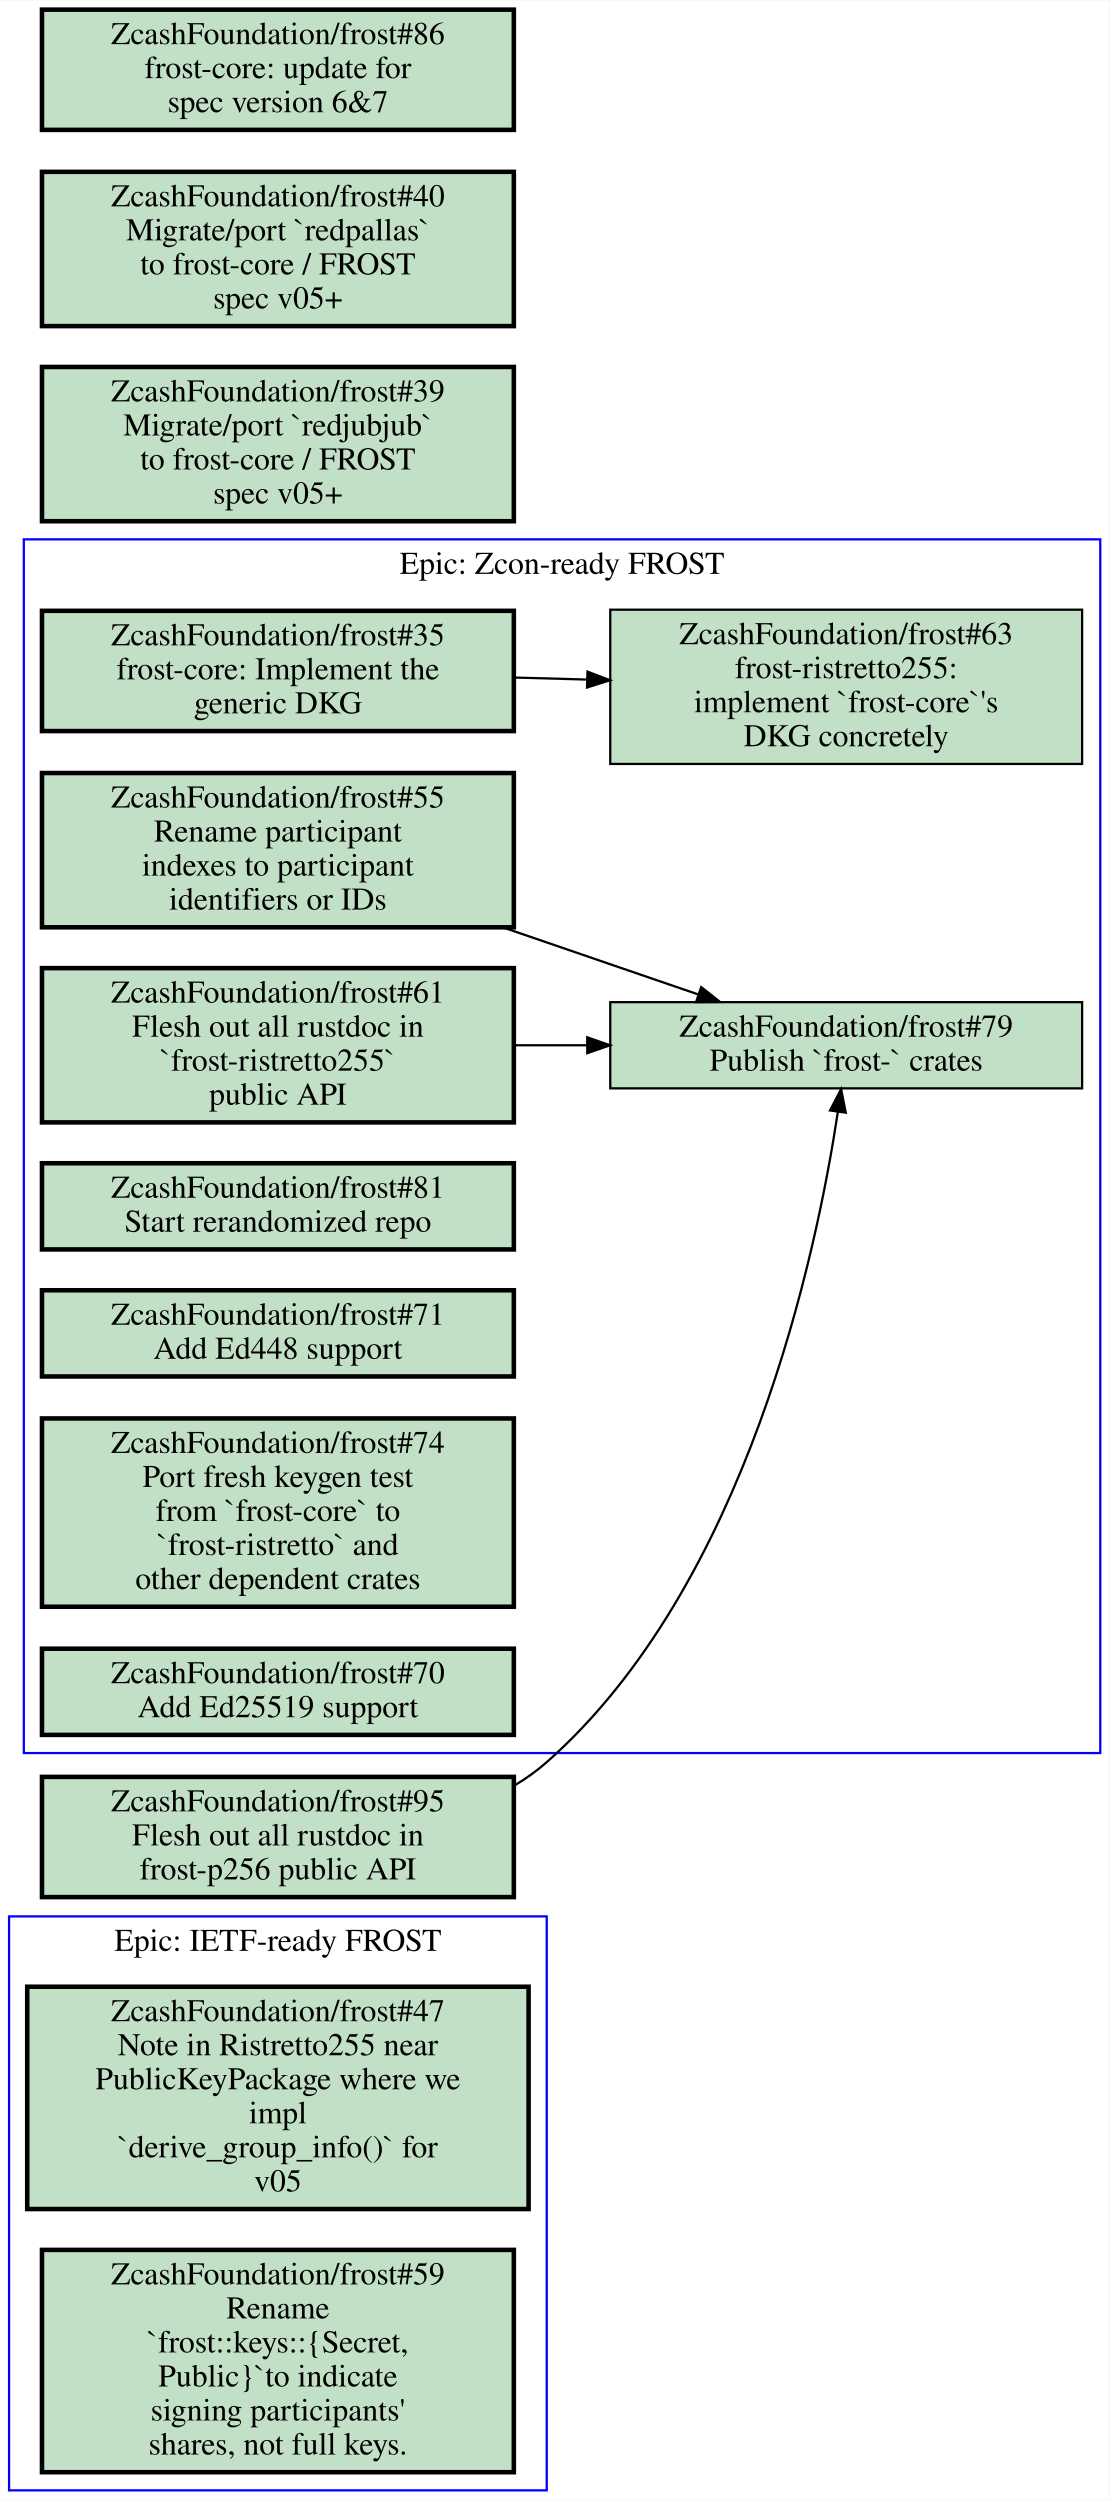
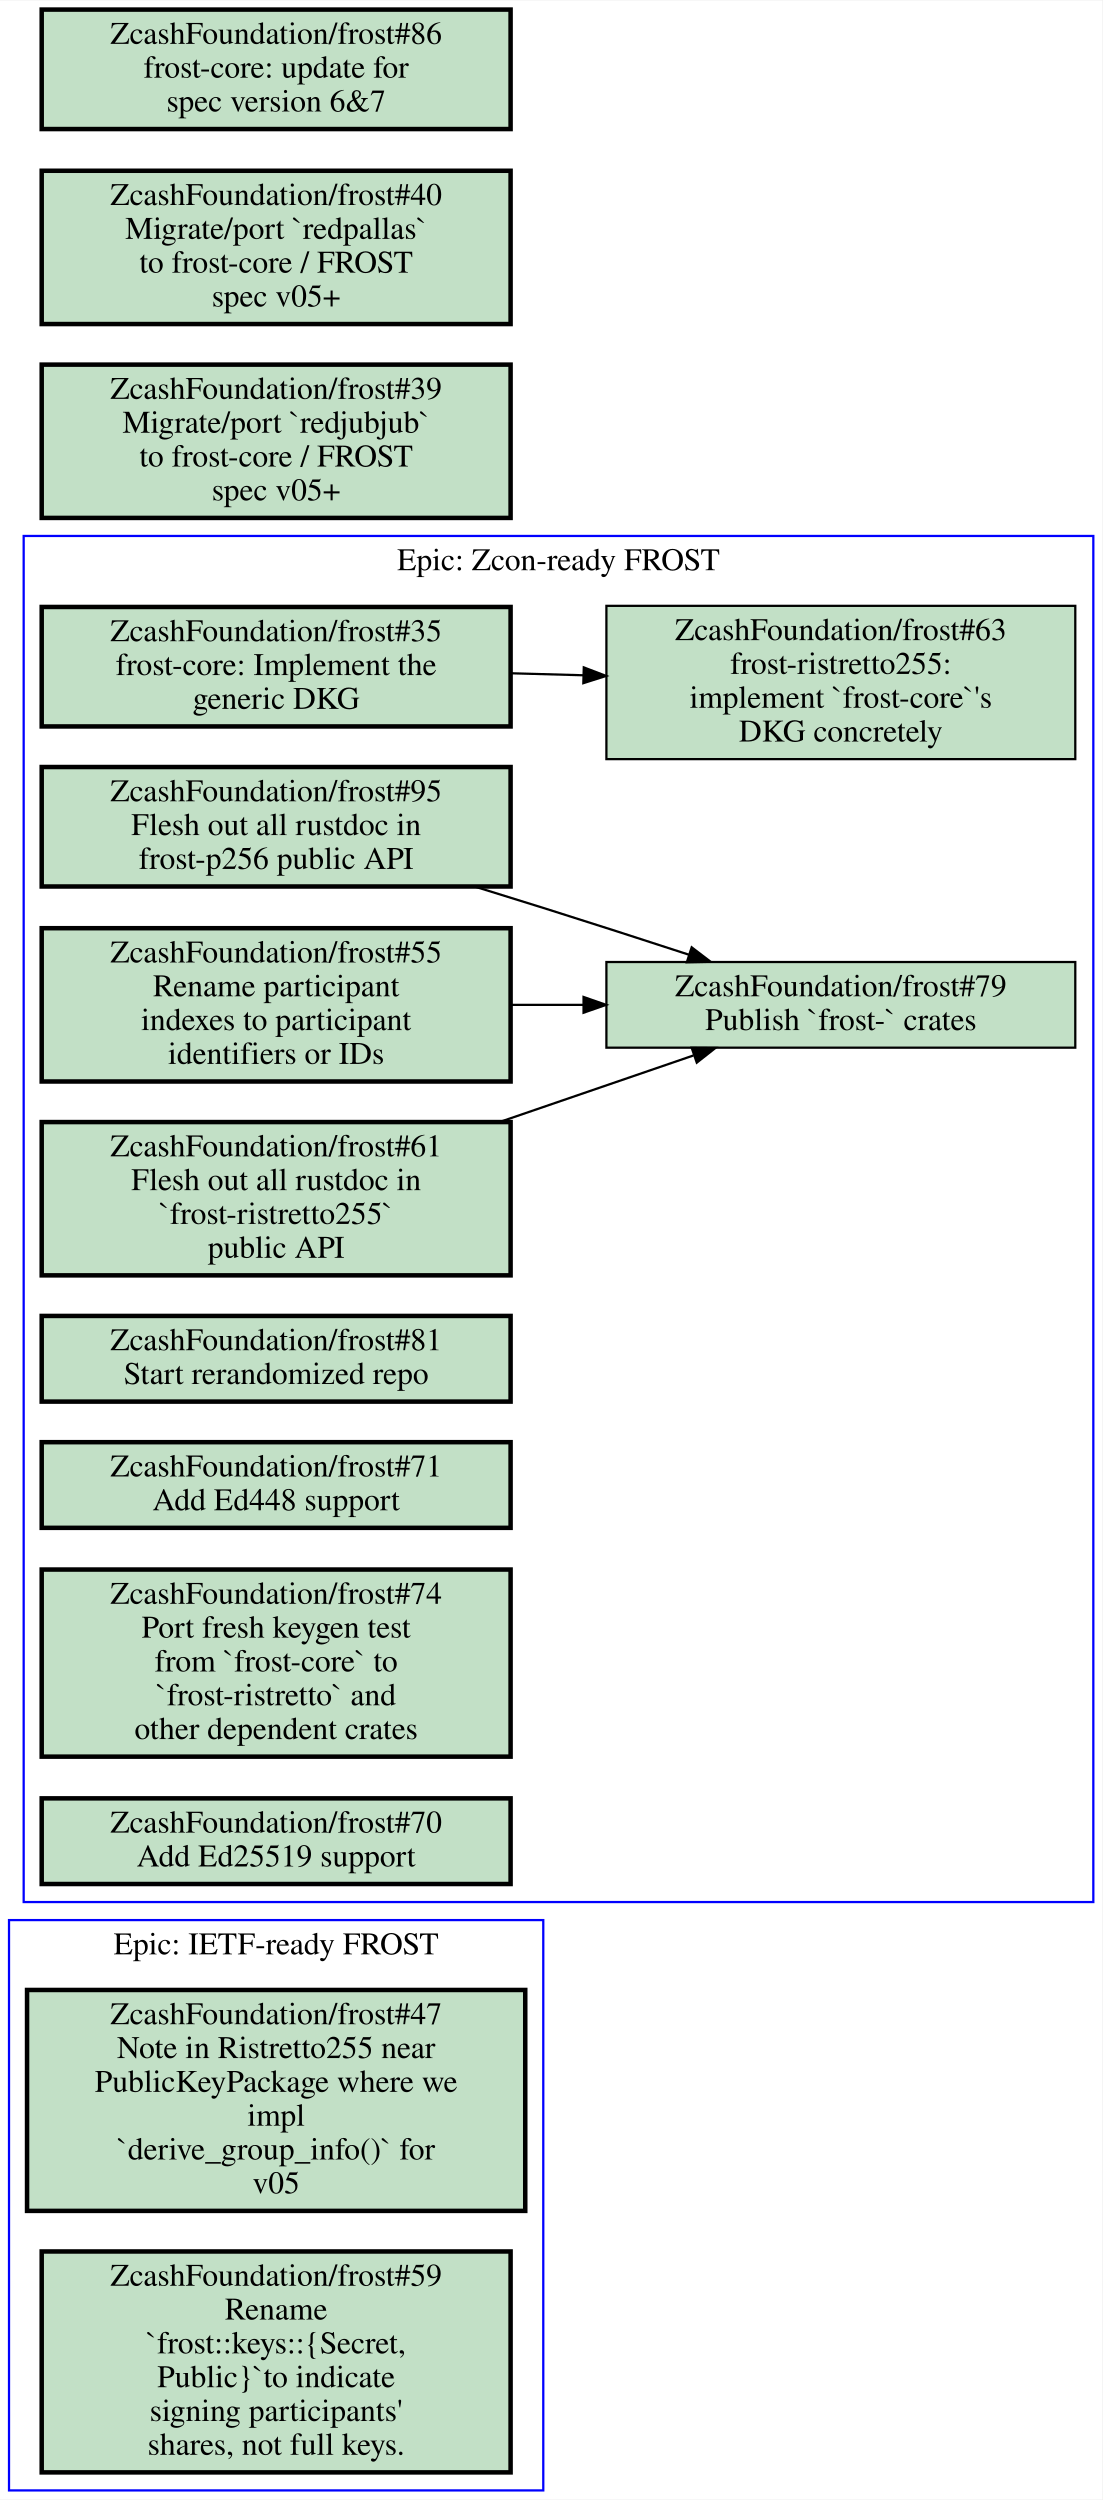
- <svg xmlns="http://www.w3.org/2000/svg" xmlns:xlink="http://www.w3.org/1999/xlink" width="489pt" height="1102pt" viewBox="0.00 0.00 489.00 1101.50">
-   <g id="graph0" class="graph" transform="scale(1 1) rotate(0) translate(4 1097.5)">
-     <polygon fill="#ffffff" stroke="transparent" points="-4,4 -4,-1097.5 485,-1097.5 485,4 -4,4" />
+ <svg xmlns="http://www.w3.org/2000/svg" xmlns:xlink="http://www.w3.org/1999/xlink" width="489pt" height="1109pt" viewBox="0.00 0.00 489.00 1108.50">
+   <g id="graph0" class="graph" transform="scale(1 1) rotate(0) translate(4 1104.5)">
+     <polygon fill="#ffffff" stroke="transparent" points="-4,4 -4,-1104.5 485,-1104.5 485,4 -4,4" />
    <g id="clust1" class="cluster">
      <polygon fill="none" stroke="#0000ff" points="0,0 0,-253 237,-253 237,0 0,0" />
      <text text-anchor="middle" x="118.5" y="-237.8" font-family="Times,serif" font-size="14.00" fill="#000000">Epic: IETF-ready FROST</text>
    </g>
    <g id="clust2" class="cluster">
-       <polygon fill="none" stroke="#0000ff" points="6.5,-325 6.5,-860 481,-860 481,-325 6.5,-325" />
-       <text text-anchor="middle" x="243.75" y="-844.8" font-family="Times,serif" font-size="14.00" fill="#000000">Epic: Zcon-ready FROST</text>
+       <polygon fill="none" stroke="#0000ff" points="6.5,-261 6.5,-867 481,-867 481,-261 6.5,-261" />
+       <text text-anchor="middle" x="243.75" y="-851.8" font-family="Times,serif" font-size="14.00" fill="#000000">Epic: Zcon-ready FROST</text>
    </g>
    <g id="node1" class="node open">
      <g id="a_node1">
        <a xlink:href="https://github.com/ZcashFoundation/frost/issues/47" xlink:title="ZcashFoundation/frost#47&#10;Note in Ristretto255 near&#10;PublicKeyPackage where we&#10;impl&#10;`derive_group_info()` for&#10;v05" target="_blank">
          <polygon fill="#c2e0c6" stroke="#000000" stroke-width="2" points="229,-222 8,-222 8,-124 229,-124 229,-222" />
          <text text-anchor="middle" x="118.5" y="-206.8" font-family="Times,serif" font-size="14.00" fill="#000000">ZcashFoundation/frost#47</text>
          <text text-anchor="middle" x="118.5" y="-191.8" font-family="Times,serif" font-size="14.00" fill="#000000">Note in Ristretto255 near</text>
          <text text-anchor="middle" x="118.5" y="-176.8" font-family="Times,serif" font-size="14.00" fill="#000000">PublicKeyPackage where we</text>
          <text text-anchor="middle" x="118.5" y="-161.8" font-family="Times,serif" font-size="14.00" fill="#000000">impl</text>
          <text text-anchor="middle" x="118.5" y="-146.8" font-family="Times,serif" font-size="14.00" fill="#000000">`derive_group_info()` for</text>
          <text text-anchor="middle" x="118.5" y="-131.8" font-family="Times,serif" font-size="14.00" fill="#000000">v05</text>
        </a>
      </g>
    </g>
    <g id="node2" class="node open">
      <g id="a_node2">
        <a xlink:href="https://github.com/ZcashFoundation/frost/issues/59" xlink:title="ZcashFoundation/frost#59&#10;Rename&#10;`frost::keys::{Secret,&#10;Public}`to indicate&#10;signing participants'&#10;shares, not full keys." target="_blank">
          <polygon fill="#c2e0c6" stroke="#000000" stroke-width="2" points="222.5,-106 14.5,-106 14.5,-8 222.5,-8 222.5,-106" />
          <text text-anchor="middle" x="118.5" y="-90.8" font-family="Times,serif" font-size="14.00" fill="#000000">ZcashFoundation/frost#59</text>
          <text text-anchor="middle" x="118.5" y="-75.8" font-family="Times,serif" font-size="14.00" fill="#000000">Rename</text>
          <text text-anchor="middle" x="118.5" y="-60.8" font-family="Times,serif" font-size="14.00" fill="#000000">`frost::keys::{Secret,</text>
          <text text-anchor="middle" x="118.5" y="-45.8" font-family="Times,serif" font-size="14.00" fill="#000000">Public}`to indicate</text>
          <text text-anchor="middle" x="118.5" y="-30.8" font-family="Times,serif" font-size="14.00" fill="#000000">signing participants'</text>
          <text text-anchor="middle" x="118.5" y="-15.8" font-family="Times,serif" font-size="14.00" fill="#000000">shares, not full keys.</text>
        </a>
      </g>
    </g>
    <g id="node3" class="node open">
      <g id="a_node3">
        <a xlink:href="https://github.com/ZcashFoundation/frost/issues/35" xlink:title="ZcashFoundation/frost#35&#10;frost-core: Implement the&#10;generic DKG" target="_blank">
-           <polygon fill="#c2e0c6" stroke="#000000" stroke-width="2" points="222.5,-828.5 14.5,-828.5 14.5,-775.5 222.5,-775.5 222.5,-828.5" />
-           <text text-anchor="middle" x="118.5" y="-813.3" font-family="Times,serif" font-size="14.00" fill="#000000">ZcashFoundation/frost#35</text>
-           <text text-anchor="middle" x="118.5" y="-798.3" font-family="Times,serif" font-size="14.00" fill="#000000">frost-core: Implement the</text>
-           <text text-anchor="middle" x="118.5" y="-783.3" font-family="Times,serif" font-size="14.00" fill="#000000">generic DKG</text>
+           <polygon fill="#c2e0c6" stroke="#000000" stroke-width="2" points="222.5,-835.5 14.5,-835.5 14.5,-782.5 222.5,-782.5 222.5,-835.5" />
+           <text text-anchor="middle" x="118.5" y="-820.3" font-family="Times,serif" font-size="14.00" fill="#000000">ZcashFoundation/frost#35</text>
+           <text text-anchor="middle" x="118.5" y="-805.3" font-family="Times,serif" font-size="14.00" fill="#000000">frost-core: Implement the</text>
+           <text text-anchor="middle" x="118.5" y="-790.3" font-family="Times,serif" font-size="14.00" fill="#000000">generic DKG</text>
        </a>
      </g>
    </g>
    <g id="node4" class="node open">
      <g id="a_node4">
        <a xlink:href="https://github.com/ZcashFoundation/frost/issues/63" xlink:title="ZcashFoundation/frost#63&#10;frost-ristretto255:&#10;implement `frost-core`'s&#10;DKG concretely" target="_blank">
-           <polygon fill="#c2e0c6" stroke="#000000" points="473,-829 265,-829 265,-761 473,-761 473,-829" />
-           <text text-anchor="middle" x="369" y="-813.8" font-family="Times,serif" font-size="14.00" fill="#000000">ZcashFoundation/frost#63</text>
-           <text text-anchor="middle" x="369" y="-798.8" font-family="Times,serif" font-size="14.00" fill="#000000">frost-ristretto255:</text>
-           <text text-anchor="middle" x="369" y="-783.8" font-family="Times,serif" font-size="14.00" fill="#000000">implement `frost-core`'s</text>
-           <text text-anchor="middle" x="369" y="-768.8" font-family="Times,serif" font-size="14.00" fill="#000000">DKG concretely</text>
+           <polygon fill="#c2e0c6" stroke="#000000" points="473,-836 265,-836 265,-768 473,-768 473,-836" />
+           <text text-anchor="middle" x="369" y="-820.8" font-family="Times,serif" font-size="14.00" fill="#000000">ZcashFoundation/frost#63</text>
+           <text text-anchor="middle" x="369" y="-805.8" font-family="Times,serif" font-size="14.00" fill="#000000">frost-ristretto255:</text>
+           <text text-anchor="middle" x="369" y="-790.8" font-family="Times,serif" font-size="14.00" fill="#000000">implement `frost-core`'s</text>
+           <text text-anchor="middle" x="369" y="-775.8" font-family="Times,serif" font-size="14.00" fill="#000000">DKG concretely</text>
        </a>
      </g>
    </g>
    <g id="edge1" class="edge">
-       <path fill="none" stroke="#000000" d="M222.56,-799.09C233.15,-798.8 243.96,-798.49 254.65,-798.2" />
-       <polygon fill="#000000" stroke="#000000" points="254.963,-801.693 264.86,-797.91 254.765,-794.695 254.963,-801.693" />
+       <path fill="none" stroke="#000000" d="M222.56,-806.09C233.15,-805.8 243.96,-805.49 254.65,-805.2" />
+       <polygon fill="#000000" stroke="#000000" points="254.963,-808.693 264.86,-804.91 254.765,-801.695 254.963,-808.693" />
    </g>
    <g id="node5" class="node open">
      <g id="a_node5">
-         <a xlink:href="https://github.com/ZcashFoundation/frost/issues/79" xlink:title="ZcashFoundation/frost#79&#10;Publish `frost-` crates" target="_blank">
-           <polygon fill="#c2e0c6" stroke="#000000" points="473,-656 265,-656 265,-618 473,-618 473,-656" />
-           <text text-anchor="middle" x="369" y="-640.8" font-family="Times,serif" font-size="14.00" fill="#000000">ZcashFoundation/frost#79</text>
-           <text text-anchor="middle" x="369" y="-625.8" font-family="Times,serif" font-size="14.00" fill="#000000">Publish `frost-` crates</text>
+         <a xlink:href="https://github.com/ZcashFoundation/frost/issues/95" xlink:title="ZcashFoundation/frost#95&#10;Flesh out all rustdoc in&#10;frost-p256 public API" target="_blank">
+           <polygon fill="#c2e0c6" stroke="#000000" stroke-width="2" points="222.5,-764.5 14.5,-764.5 14.5,-711.5 222.5,-711.5 222.5,-764.5" />
+           <text text-anchor="middle" x="118.5" y="-749.3" font-family="Times,serif" font-size="14.00" fill="#000000">ZcashFoundation/frost#95</text>
+           <text text-anchor="middle" x="118.5" y="-734.3" font-family="Times,serif" font-size="14.00" fill="#000000">Flesh out all rustdoc in</text>
+           <text text-anchor="middle" x="118.5" y="-719.3" font-family="Times,serif" font-size="14.00" fill="#000000">frost-p256 public API</text>
        </a>
      </g>
    </g>
    <g id="node6" class="node open">
      <g id="a_node6">
-         <a xlink:href="https://github.com/ZcashFoundation/frost/issues/55" xlink:title="ZcashFoundation/frost#55&#10;Rename participant&#10;indexes to participant&#10;identifiers or IDs" target="_blank">
-           <polygon fill="#c2e0c6" stroke="#000000" stroke-width="2" points="222.5,-757 14.5,-757 14.5,-689 222.5,-689 222.5,-757" />
-           <text text-anchor="middle" x="118.5" y="-741.8" font-family="Times,serif" font-size="14.00" fill="#000000">ZcashFoundation/frost#55</text>
-           <text text-anchor="middle" x="118.5" y="-726.8" font-family="Times,serif" font-size="14.00" fill="#000000">Rename participant</text>
-           <text text-anchor="middle" x="118.5" y="-711.8" font-family="Times,serif" font-size="14.00" fill="#000000">indexes to participant</text>
-           <text text-anchor="middle" x="118.5" y="-696.8" font-family="Times,serif" font-size="14.00" fill="#000000">identifiers or IDs</text>
+         <a xlink:href="https://github.com/ZcashFoundation/frost/issues/79" xlink:title="ZcashFoundation/frost#79&#10;Publish `frost-` crates" target="_blank">
+           <polygon fill="#c2e0c6" stroke="#000000" points="473,-678 265,-678 265,-640 473,-640 473,-678" />
+           <text text-anchor="middle" x="369" y="-662.8" font-family="Times,serif" font-size="14.00" fill="#000000">ZcashFoundation/frost#79</text>
+           <text text-anchor="middle" x="369" y="-647.8" font-family="Times,serif" font-size="14.00" fill="#000000">Publish `frost-` crates</text>
        </a>
      </g>
    </g>
    <g id="edge2" class="edge">
-       <path fill="none" stroke="#000000" d="M217.86,-688.89C246.69,-678.99 277.43,-668.44 303.61,-659.45" />
-       <polygon fill="#000000" stroke="#000000" points="305.086,-662.644 313.41,-656.09 302.815,-656.023 305.086,-662.644" />
+       <path fill="none" stroke="#000000" d="M206.57,-711.46C216.84,-708.3 227.16,-705.1 237,-702 258.04,-695.38 280.9,-688 301.6,-681.24" />
+       <polygon fill="#000000" stroke="#000000" points="302.83,-684.52 311.25,-678.09 300.658,-677.866 302.83,-684.52" />
    </g>
    <g id="node7" class="node open">
      <g id="a_node7">
-         <a xlink:href="https://github.com/ZcashFoundation/frost/issues/61" xlink:title="ZcashFoundation/frost#61&#10;Flesh out all rustdoc in&#10;`frost-ristretto255`&#10;public API" target="_blank">
-           <polygon fill="#c2e0c6" stroke="#000000" stroke-width="2" points="222.5,-671 14.5,-671 14.5,-603 222.5,-603 222.5,-671" />
-           <text text-anchor="middle" x="118.5" y="-655.8" font-family="Times,serif" font-size="14.00" fill="#000000">ZcashFoundation/frost#61</text>
-           <text text-anchor="middle" x="118.5" y="-640.8" font-family="Times,serif" font-size="14.00" fill="#000000">Flesh out all rustdoc in</text>
-           <text text-anchor="middle" x="118.5" y="-625.8" font-family="Times,serif" font-size="14.00" fill="#000000">`frost-ristretto255`</text>
-           <text text-anchor="middle" x="118.5" y="-610.8" font-family="Times,serif" font-size="14.00" fill="#000000">public API</text>
+         <a xlink:href="https://github.com/ZcashFoundation/frost/issues/55" xlink:title="ZcashFoundation/frost#55&#10;Rename participant&#10;indexes to participant&#10;identifiers or IDs" target="_blank">
+           <polygon fill="#c2e0c6" stroke="#000000" stroke-width="2" points="222.5,-693 14.5,-693 14.5,-625 222.5,-625 222.5,-693" />
+           <text text-anchor="middle" x="118.5" y="-677.8" font-family="Times,serif" font-size="14.00" fill="#000000">ZcashFoundation/frost#55</text>
+           <text text-anchor="middle" x="118.5" y="-662.8" font-family="Times,serif" font-size="14.00" fill="#000000">Rename participant</text>
+           <text text-anchor="middle" x="118.5" y="-647.8" font-family="Times,serif" font-size="14.00" fill="#000000">indexes to participant</text>
+           <text text-anchor="middle" x="118.5" y="-632.8" font-family="Times,serif" font-size="14.00" fill="#000000">identifiers or IDs</text>
        </a>
      </g>
    </g>
    <g id="edge3" class="edge">
-       <path fill="none" stroke="#000000" d="M222.56,-637C233.15,-637 243.96,-637 254.65,-637" />
-       <polygon fill="#000000" stroke="#000000" points="254.86,-640.5 264.86,-637 254.86,-633.5 254.86,-640.5" />
+       <path fill="none" stroke="#000000" d="M222.56,-659C233.15,-659 243.96,-659 254.65,-659" />
+       <polygon fill="#000000" stroke="#000000" points="254.86,-662.5 264.86,-659 254.86,-655.5 254.86,-662.5" />
    </g>
    <g id="node8" class="node open">
      <g id="a_node8">
-         <a xlink:href="https://github.com/ZcashFoundation/frost/issues/81" xlink:title="ZcashFoundation/frost#81&#10;Start rerandomized repo" target="_blank">
-           <polygon fill="#c2e0c6" stroke="#000000" stroke-width="2" points="222.5,-585 14.5,-585 14.5,-547 222.5,-547 222.5,-585" />
-           <text text-anchor="middle" x="118.5" y="-569.8" font-family="Times,serif" font-size="14.00" fill="#000000">ZcashFoundation/frost#81</text>
-           <text text-anchor="middle" x="118.5" y="-554.8" font-family="Times,serif" font-size="14.00" fill="#000000">Start rerandomized repo</text>
+         <a xlink:href="https://github.com/ZcashFoundation/frost/issues/61" xlink:title="ZcashFoundation/frost#61&#10;Flesh out all rustdoc in&#10;`frost-ristretto255`&#10;public API" target="_blank">
+           <polygon fill="#c2e0c6" stroke="#000000" stroke-width="2" points="222.5,-607 14.5,-607 14.5,-539 222.5,-539 222.5,-607" />
+           <text text-anchor="middle" x="118.5" y="-591.8" font-family="Times,serif" font-size="14.00" fill="#000000">ZcashFoundation/frost#61</text>
+           <text text-anchor="middle" x="118.5" y="-576.8" font-family="Times,serif" font-size="14.00" fill="#000000">Flesh out all rustdoc in</text>
+           <text text-anchor="middle" x="118.5" y="-561.8" font-family="Times,serif" font-size="14.00" fill="#000000">`frost-ristretto255`</text>
+           <text text-anchor="middle" x="118.5" y="-546.8" font-family="Times,serif" font-size="14.00" fill="#000000">public API</text>
        </a>
      </g>
    </g>
+     <g id="edge4" class="edge">
+       <path fill="none" stroke="#000000" d="M217.86,-607.11C246.69,-617.01 277.43,-627.56 303.61,-636.55" />
+       <polygon fill="#000000" stroke="#000000" points="302.815,-639.977 313.41,-639.91 305.086,-633.356 302.815,-639.977" />
+     </g>
    <g id="node9" class="node open">
      <g id="a_node9">
-         <a xlink:href="https://github.com/ZcashFoundation/frost/issues/71" xlink:title="ZcashFoundation/frost#71&#10;Add Ed448 support" target="_blank">
-           <polygon fill="#c2e0c6" stroke="#000000" stroke-width="2" points="222.5,-529 14.5,-529 14.5,-491 222.5,-491 222.5,-529" />
-           <text text-anchor="middle" x="118.5" y="-513.8" font-family="Times,serif" font-size="14.00" fill="#000000">ZcashFoundation/frost#71</text>
-           <text text-anchor="middle" x="118.5" y="-498.8" font-family="Times,serif" font-size="14.00" fill="#000000">Add Ed448 support</text>
+         <a xlink:href="https://github.com/ZcashFoundation/frost/issues/81" xlink:title="ZcashFoundation/frost#81&#10;Start rerandomized repo" target="_blank">
+           <polygon fill="#c2e0c6" stroke="#000000" stroke-width="2" points="222.5,-521 14.5,-521 14.5,-483 222.5,-483 222.5,-521" />
+           <text text-anchor="middle" x="118.5" y="-505.8" font-family="Times,serif" font-size="14.00" fill="#000000">ZcashFoundation/frost#81</text>
+           <text text-anchor="middle" x="118.5" y="-490.8" font-family="Times,serif" font-size="14.00" fill="#000000">Start rerandomized repo</text>
        </a>
      </g>
    </g>
    <g id="node10" class="node open">
      <g id="a_node10">
-         <a xlink:href="https://github.com/ZcashFoundation/frost/issues/74" xlink:title="ZcashFoundation/frost#74&#10;Port fresh keygen test&#10;from `frost-core` to&#10;`frost-ristretto` and&#10;other dependent crates" target="_blank">
-           <polygon fill="#c2e0c6" stroke="#000000" stroke-width="2" points="222.5,-472.5 14.5,-472.5 14.5,-389.5 222.5,-389.5 222.5,-472.5" />
-           <text text-anchor="middle" x="118.5" y="-457.3" font-family="Times,serif" font-size="14.00" fill="#000000">ZcashFoundation/frost#74</text>
-           <text text-anchor="middle" x="118.5" y="-442.3" font-family="Times,serif" font-size="14.00" fill="#000000">Port fresh keygen test</text>
-           <text text-anchor="middle" x="118.5" y="-427.3" font-family="Times,serif" font-size="14.00" fill="#000000">from `frost-core` to</text>
-           <text text-anchor="middle" x="118.5" y="-412.3" font-family="Times,serif" font-size="14.00" fill="#000000">`frost-ristretto` and</text>
-           <text text-anchor="middle" x="118.5" y="-397.3" font-family="Times,serif" font-size="14.00" fill="#000000">other dependent crates</text>
+         <a xlink:href="https://github.com/ZcashFoundation/frost/issues/71" xlink:title="ZcashFoundation/frost#71&#10;Add Ed448 support" target="_blank">
+           <polygon fill="#c2e0c6" stroke="#000000" stroke-width="2" points="222.5,-465 14.5,-465 14.5,-427 222.5,-427 222.5,-465" />
+           <text text-anchor="middle" x="118.5" y="-449.8" font-family="Times,serif" font-size="14.00" fill="#000000">ZcashFoundation/frost#71</text>
+           <text text-anchor="middle" x="118.5" y="-434.8" font-family="Times,serif" font-size="14.00" fill="#000000">Add Ed448 support</text>
        </a>
      </g>
    </g>
    <g id="node11" class="node open">
      <g id="a_node11">
-         <a xlink:href="https://github.com/ZcashFoundation/frost/issues/70" xlink:title="ZcashFoundation/frost#70&#10;Add Ed25519 support" target="_blank">
-           <polygon fill="#c2e0c6" stroke="#000000" stroke-width="2" points="222.5,-371 14.5,-371 14.5,-333 222.5,-333 222.5,-371" />
-           <text text-anchor="middle" x="118.5" y="-355.8" font-family="Times,serif" font-size="14.00" fill="#000000">ZcashFoundation/frost#70</text>
-           <text text-anchor="middle" x="118.5" y="-340.8" font-family="Times,serif" font-size="14.00" fill="#000000">Add Ed25519 support</text>
+         <a xlink:href="https://github.com/ZcashFoundation/frost/issues/74" xlink:title="ZcashFoundation/frost#74&#10;Port fresh keygen test&#10;from `frost-core` to&#10;`frost-ristretto` and&#10;other dependent crates" target="_blank">
+           <polygon fill="#c2e0c6" stroke="#000000" stroke-width="2" points="222.5,-408.5 14.5,-408.5 14.5,-325.5 222.5,-325.5 222.5,-408.5" />
+           <text text-anchor="middle" x="118.5" y="-393.3" font-family="Times,serif" font-size="14.00" fill="#000000">ZcashFoundation/frost#74</text>
+           <text text-anchor="middle" x="118.5" y="-378.3" font-family="Times,serif" font-size="14.00" fill="#000000">Port fresh keygen test</text>
+           <text text-anchor="middle" x="118.5" y="-363.3" font-family="Times,serif" font-size="14.00" fill="#000000">from `frost-core` to</text>
+           <text text-anchor="middle" x="118.5" y="-348.3" font-family="Times,serif" font-size="14.00" fill="#000000">`frost-ristretto` and</text>
+           <text text-anchor="middle" x="118.5" y="-333.3" font-family="Times,serif" font-size="14.00" fill="#000000">other dependent crates</text>
        </a>
      </g>
    </g>
    <g id="node12" class="node open">
      <g id="a_node12">
-         <a xlink:href="https://github.com/ZcashFoundation/frost/issues/39" xlink:title="ZcashFoundation/frost#39&#10;Migrate/port `redjubjub`&#10;to frost-core / FROST&#10;spec v05+" target="_blank">
-           <polygon fill="#c2e0c6" stroke="#000000" stroke-width="2" points="222.5,-936 14.5,-936 14.5,-868 222.5,-868 222.5,-936" />
-           <text text-anchor="middle" x="118.5" y="-920.8" font-family="Times,serif" font-size="14.00" fill="#000000">ZcashFoundation/frost#39</text>
-           <text text-anchor="middle" x="118.5" y="-905.8" font-family="Times,serif" font-size="14.00" fill="#000000">Migrate/port `redjubjub`</text>
-           <text text-anchor="middle" x="118.5" y="-890.8" font-family="Times,serif" font-size="14.00" fill="#000000">to frost-core / FROST</text>
-           <text text-anchor="middle" x="118.5" y="-875.8" font-family="Times,serif" font-size="14.00" fill="#000000">spec v05+</text>
+         <a xlink:href="https://github.com/ZcashFoundation/frost/issues/70" xlink:title="ZcashFoundation/frost#70&#10;Add Ed25519 support" target="_blank">
+           <polygon fill="#c2e0c6" stroke="#000000" stroke-width="2" points="222.5,-307 14.5,-307 14.5,-269 222.5,-269 222.5,-307" />
+           <text text-anchor="middle" x="118.5" y="-291.8" font-family="Times,serif" font-size="14.00" fill="#000000">ZcashFoundation/frost#70</text>
+           <text text-anchor="middle" x="118.5" y="-276.8" font-family="Times,serif" font-size="14.00" fill="#000000">Add Ed25519 support</text>
        </a>
      </g>
    </g>
    <g id="node13" class="node open">
      <g id="a_node13">
-         <a xlink:href="https://github.com/ZcashFoundation/frost/issues/40" xlink:title="ZcashFoundation/frost#40&#10;Migrate/port `redpallas`&#10;to frost-core / FROST&#10;spec v05+" target="_blank">
-           <polygon fill="#c2e0c6" stroke="#000000" stroke-width="2" points="222.5,-1022 14.5,-1022 14.5,-954 222.5,-954 222.5,-1022" />
-           <text text-anchor="middle" x="118.5" y="-1006.8" font-family="Times,serif" font-size="14.00" fill="#000000">ZcashFoundation/frost#40</text>
-           <text text-anchor="middle" x="118.5" y="-991.8" font-family="Times,serif" font-size="14.00" fill="#000000">Migrate/port `redpallas`</text>
-           <text text-anchor="middle" x="118.5" y="-976.8" font-family="Times,serif" font-size="14.00" fill="#000000">to frost-core / FROST</text>
-           <text text-anchor="middle" x="118.5" y="-961.8" font-family="Times,serif" font-size="14.00" fill="#000000">spec v05+</text>
+         <a xlink:href="https://github.com/ZcashFoundation/frost/issues/39" xlink:title="ZcashFoundation/frost#39&#10;Migrate/port `redjubjub`&#10;to frost-core / FROST&#10;spec v05+" target="_blank">
+           <polygon fill="#c2e0c6" stroke="#000000" stroke-width="2" points="222.5,-943 14.5,-943 14.5,-875 222.5,-875 222.5,-943" />
+           <text text-anchor="middle" x="118.5" y="-927.8" font-family="Times,serif" font-size="14.00" fill="#000000">ZcashFoundation/frost#39</text>
+           <text text-anchor="middle" x="118.5" y="-912.8" font-family="Times,serif" font-size="14.00" fill="#000000">Migrate/port `redjubjub`</text>
+           <text text-anchor="middle" x="118.5" y="-897.8" font-family="Times,serif" font-size="14.00" fill="#000000">to frost-core / FROST</text>
+           <text text-anchor="middle" x="118.5" y="-882.8" font-family="Times,serif" font-size="14.00" fill="#000000">spec v05+</text>
        </a>
      </g>
    </g>
    <g id="node14" class="node open">
      <g id="a_node14">
-         <a xlink:href="https://github.com/ZcashFoundation/frost/issues/86" xlink:title="ZcashFoundation/frost#86&#10;frost-core: update for&#10;spec version 6&amp;7" target="_blank">
-           <polygon fill="#c2e0c6" stroke="#000000" stroke-width="2" points="222.5,-1093.5 14.5,-1093.5 14.5,-1040.5 222.5,-1040.5 222.5,-1093.5" />
-           <text text-anchor="middle" x="118.5" y="-1078.3" font-family="Times,serif" font-size="14.00" fill="#000000">ZcashFoundation/frost#86</text>
-           <text text-anchor="middle" x="118.5" y="-1063.3" font-family="Times,serif" font-size="14.00" fill="#000000">frost-core: update for</text>
-           <text text-anchor="middle" x="118.5" y="-1048.3" font-family="Times,serif" font-size="14.00" fill="#000000">spec version 6&amp;7</text>
+         <a xlink:href="https://github.com/ZcashFoundation/frost/issues/40" xlink:title="ZcashFoundation/frost#40&#10;Migrate/port `redpallas`&#10;to frost-core / FROST&#10;spec v05+" target="_blank">
+           <polygon fill="#c2e0c6" stroke="#000000" stroke-width="2" points="222.5,-1029 14.5,-1029 14.5,-961 222.5,-961 222.5,-1029" />
+           <text text-anchor="middle" x="118.5" y="-1013.8" font-family="Times,serif" font-size="14.00" fill="#000000">ZcashFoundation/frost#40</text>
+           <text text-anchor="middle" x="118.5" y="-998.8" font-family="Times,serif" font-size="14.00" fill="#000000">Migrate/port `redpallas`</text>
+           <text text-anchor="middle" x="118.5" y="-983.8" font-family="Times,serif" font-size="14.00" fill="#000000">to frost-core / FROST</text>
+           <text text-anchor="middle" x="118.5" y="-968.8" font-family="Times,serif" font-size="14.00" fill="#000000">spec v05+</text>
        </a>
      </g>
    </g>
    <g id="node15" class="node open">
      <g id="a_node15">
-         <a xlink:href="https://github.com/ZcashFoundation/frost/issues/95" xlink:title="ZcashFoundation/frost#95&#10;Flesh out all rustdoc in&#10;frost-p256 public API" target="_blank">
-           <polygon fill="#c2e0c6" stroke="#000000" stroke-width="2" points="222.5,-314.5 14.5,-314.5 14.5,-261.5 222.5,-261.5 222.5,-314.5" />
-           <text text-anchor="middle" x="118.5" y="-299.3" font-family="Times,serif" font-size="14.00" fill="#000000">ZcashFoundation/frost#95</text>
-           <text text-anchor="middle" x="118.5" y="-284.3" font-family="Times,serif" font-size="14.00" fill="#000000">Flesh out all rustdoc in</text>
-           <text text-anchor="middle" x="118.5" y="-269.3" font-family="Times,serif" font-size="14.00" fill="#000000">frost-p256 public API</text>
+         <a xlink:href="https://github.com/ZcashFoundation/frost/issues/86" xlink:title="ZcashFoundation/frost#86&#10;frost-core: update for&#10;spec version 6&amp;7" target="_blank">
+           <polygon fill="#c2e0c6" stroke="#000000" stroke-width="2" points="222.5,-1100.5 14.5,-1100.5 14.5,-1047.5 222.5,-1047.5 222.5,-1100.5" />
+           <text text-anchor="middle" x="118.5" y="-1085.3" font-family="Times,serif" font-size="14.00" fill="#000000">ZcashFoundation/frost#86</text>
+           <text text-anchor="middle" x="118.5" y="-1070.3" font-family="Times,serif" font-size="14.00" fill="#000000">frost-core: update for</text>
+           <text text-anchor="middle" x="118.5" y="-1055.3" font-family="Times,serif" font-size="14.00" fill="#000000">spec version 6&amp;7</text>
        </a>
      </g>
    </g>
-     <g id="edge4" class="edge">
-       <path fill="none" stroke="#000000" d="M222.67,-310.65C227.77,-313.68 232.6,-317.11 237,-321 325.26,-398.94 355.96,-545.4 365.34,-607.73" />
-       <polygon fill="#000000" stroke="#000000" points="361.881,-608.265 366.76,-617.67 368.81,-607.275 361.881,-608.265" />
-     </g>
  </g>
</svg>
